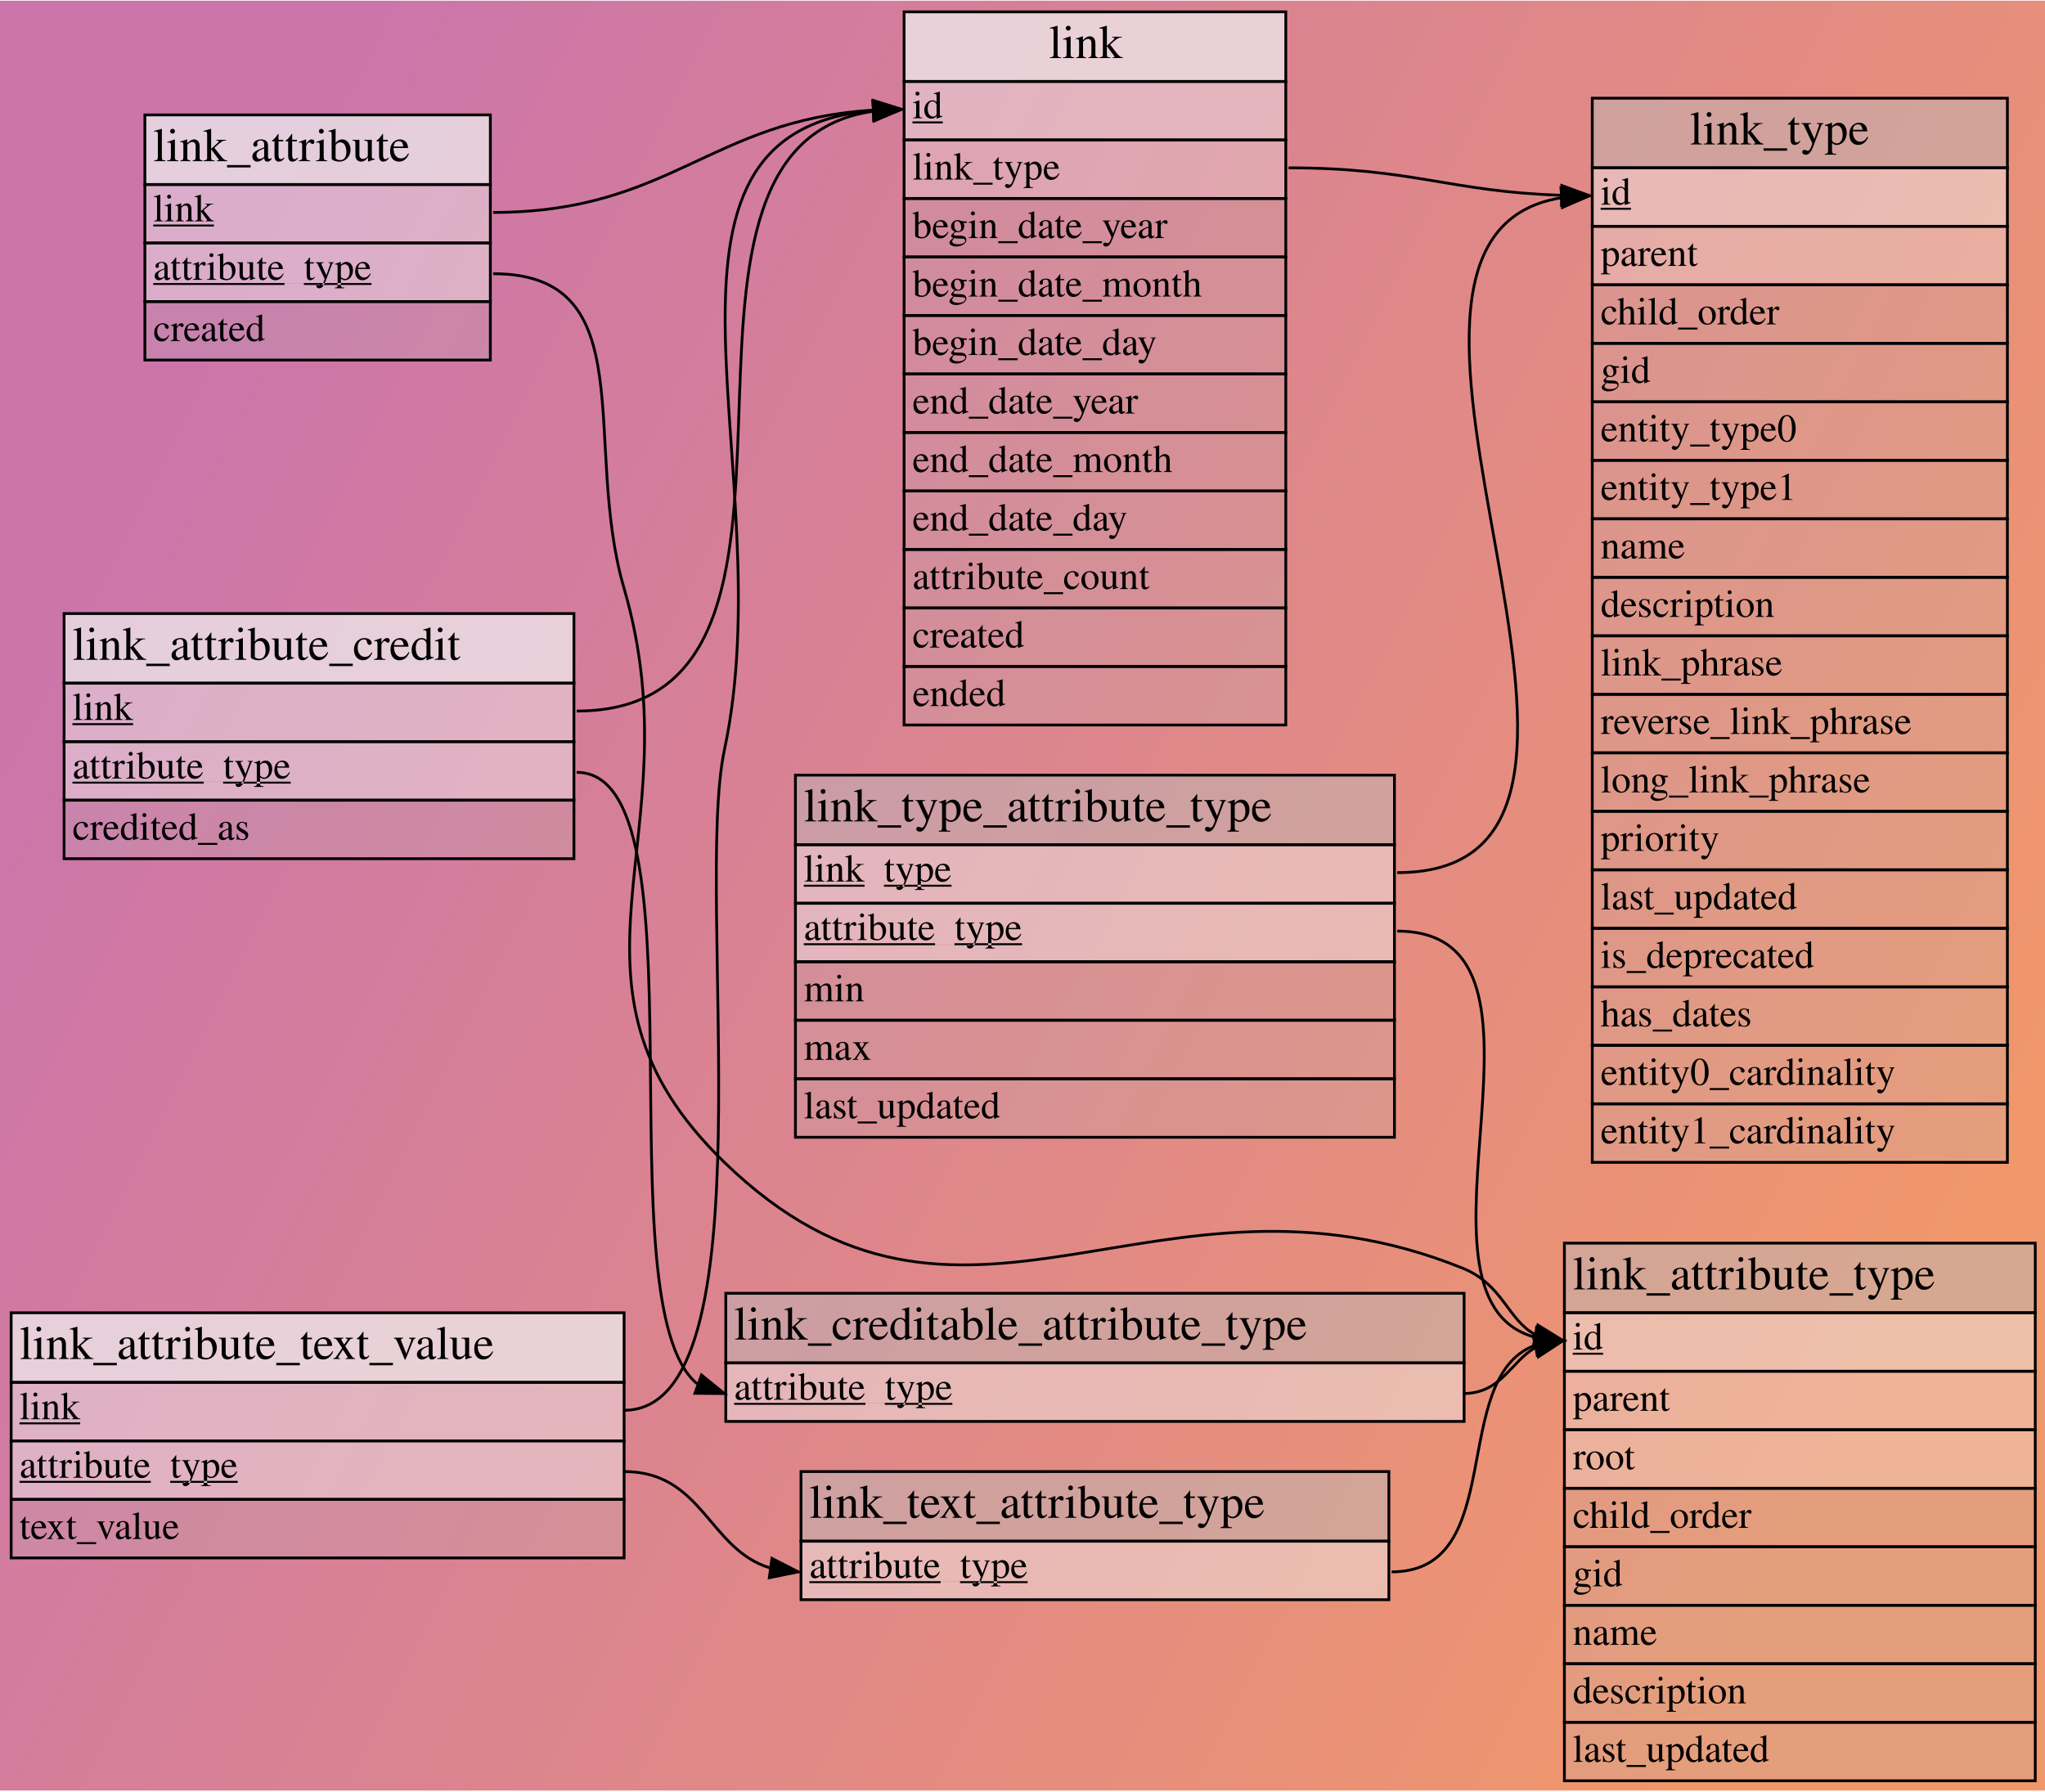
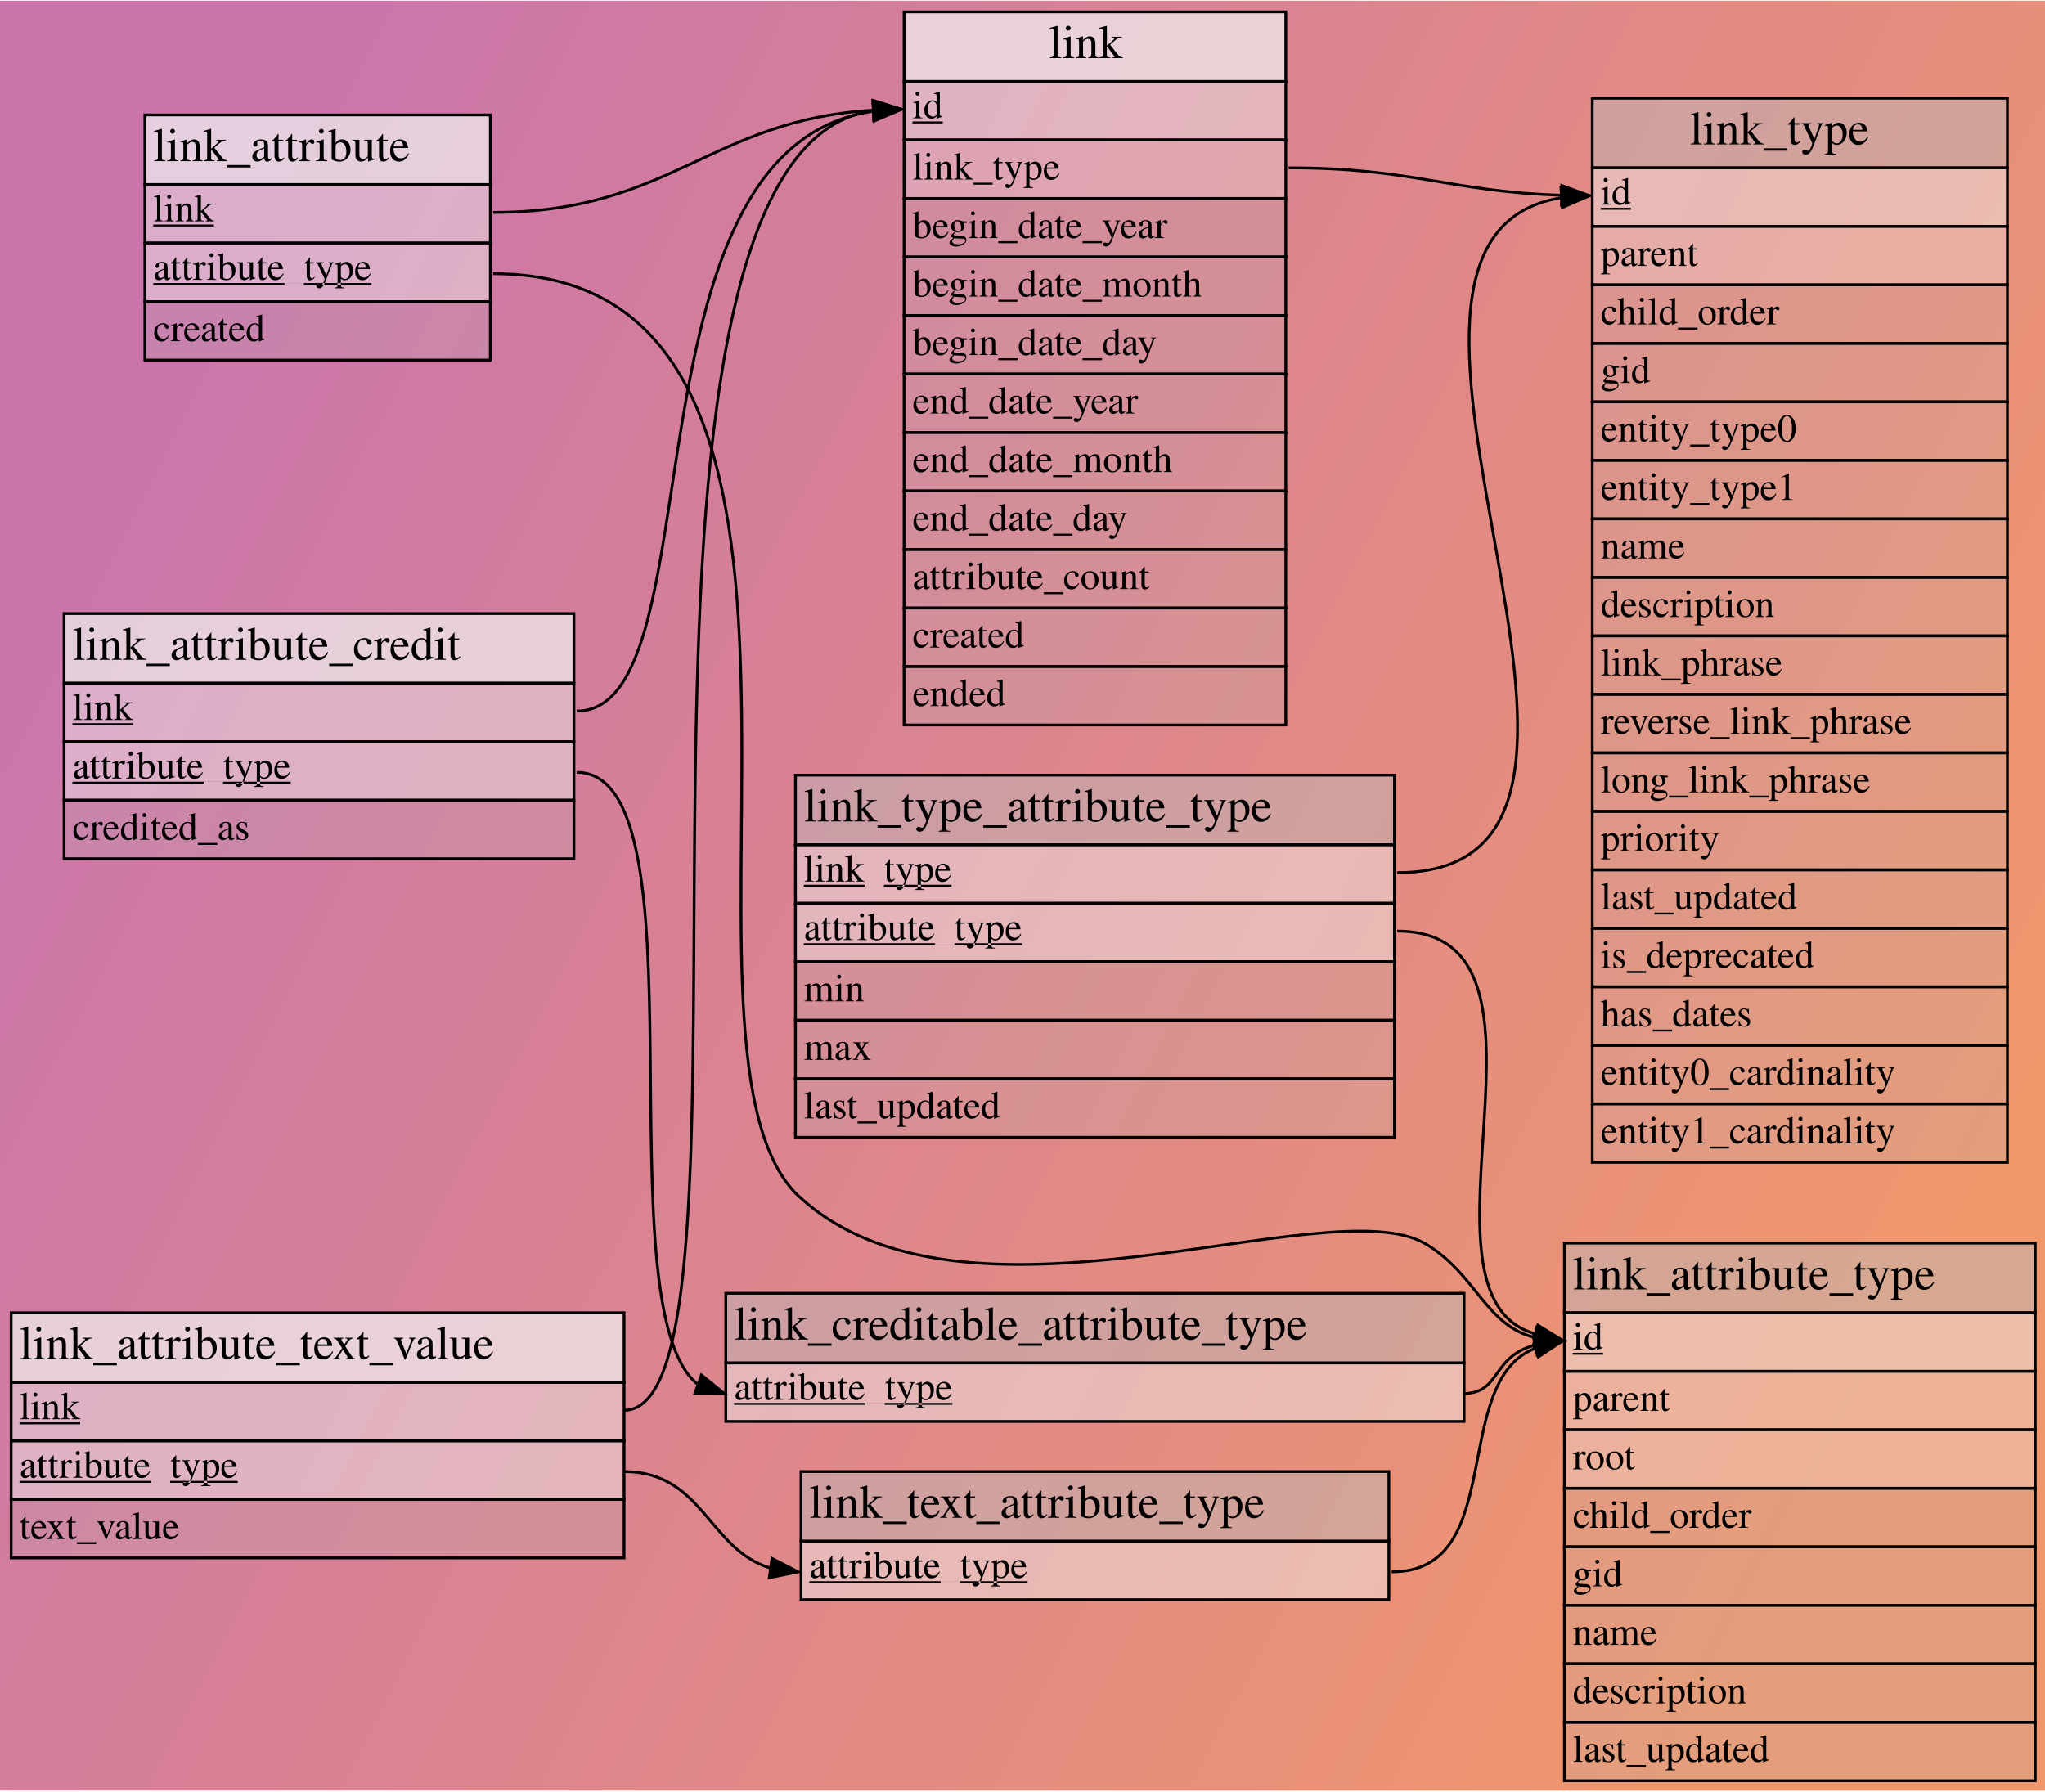
- <svg xmlns="http://www.w3.org/2000/svg" xmlns:xlink="http://www.w3.org/1999/xlink" width="734pt" height="643pt" viewBox="0 0 734 642.5">
+ <svg xmlns="http://www.w3.org/2000/svg" xmlns:xlink="http://www.w3.org/1999/xlink" width="734pt" height="643pt" version="1.1" viewBox="0 0 734 642.5">
  <g class="graph" transform="scale(1) translate(4 638.5)">
    <a xlink:title="Tables for relationship properties">
      <defs>
        <linearGradient id="l_0" x1="45.17" x2="680.83" y1="-477.88" y2="-156.62" gradientUnits="userSpaceOnUse">
          <stop stop-color="#cb75ab" offset="0" />
          <stop stop-color="#f0976c" offset="1" />
        </linearGradient>
      </defs>
      <polygon points="-4 4 -4 -638.5 730 -638.5 730 4" fill="url(#l_0)" stroke="transparent" />
    </a>
    <g class="node">
      <polygon points="320.5 -609.5 320.5 -634.5 457.5 -634.5 457.5 -609.5" fill="#eee" fill-opacity=".733" stroke="transparent" />
      <polygon points="320.5 -609.5 320.5 -634.5 457.5 -634.5 457.5 -609.5" fill="none" stroke="#000" />
      <text x="372.5" y="-617.9" font-family="Times,serif" font-size="17">link</text>
      <polygon points="320.5 -588.5 320.5 -609.5 457.5 -609.5 457.5 -588.5" fill="#eee" fill-opacity=".467" stroke="transparent" />
      <polygon points="320.5 -588.5 320.5 -609.5 457.5 -609.5 457.5 -588.5" fill="none" stroke="#000" />
      <text x="323.5" y="-596.3" font-family="Times,serif" font-size="14" text-decoration="underline">id</text>
      <polygon points="320.5 -567.5 320.5 -588.5 457.5 -588.5 457.5 -567.5" fill="#eee" fill-opacity=".333" stroke="transparent" />
      <polygon points="320.5 -567.5 320.5 -588.5 457.5 -588.5 457.5 -567.5" fill="none" stroke="#000" />
      <text x="323.5" y="-574.3" font-family="Times,serif" font-size="14">link_type</text>
      <polygon points="320.5 -546.5 320.5 -567.5 457.5 -567.5 457.5 -546.5" fill="#bbb" fill-opacity=".2" stroke="transparent" />
      <polygon points="320.5 -546.5 320.5 -567.5 457.5 -567.5 457.5 -546.5" fill="none" stroke="#000" />
      <text x="323.5" y="-553.3" font-family="Times,serif" font-size="14">begin_date_year</text>
      <polygon points="320.5 -525.5 320.5 -546.5 457.5 -546.5 457.5 -525.5" fill="#bbb" fill-opacity=".2" stroke="transparent" />
      <polygon points="320.5 -525.5 320.5 -546.5 457.5 -546.5 457.5 -525.5" fill="none" stroke="#000" />
      <text x="323.5" y="-532.3" font-family="Times,serif" font-size="14">begin_date_month</text>
      <polygon points="320.5 -504.5 320.5 -525.5 457.5 -525.5 457.5 -504.5" fill="#bbb" fill-opacity=".2" stroke="transparent" />
      <polygon points="320.5 -504.5 320.5 -525.5 457.5 -525.5 457.5 -504.5" fill="none" stroke="#000" />
      <text x="323.5" y="-511.3" font-family="Times,serif" font-size="14">begin_date_day</text>
      <polygon points="320.5 -483.5 320.5 -504.5 457.5 -504.5 457.5 -483.5" fill="#bbb" fill-opacity=".2" stroke="transparent" />
      <polygon points="320.5 -483.5 320.5 -504.5 457.5 -504.5 457.5 -483.5" fill="none" stroke="#000" />
      <text x="323.5" y="-490.3" font-family="Times,serif" font-size="14">end_date_year</text>
      <polygon points="320.5 -462.5 320.5 -483.5 457.5 -483.5 457.5 -462.5" fill="#bbb" fill-opacity=".2" stroke="transparent" />
      <polygon points="320.5 -462.5 320.5 -483.5 457.5 -483.5 457.5 -462.5" fill="none" stroke="#000" />
      <text x="323.5" y="-469.3" font-family="Times,serif" font-size="14">end_date_month</text>
      <polygon points="320.5 -441.5 320.5 -462.5 457.5 -462.5 457.5 -441.5" fill="#bbb" fill-opacity=".2" stroke="transparent" />
      <polygon points="320.5 -441.5 320.5 -462.5 457.5 -462.5 457.5 -441.5" fill="none" stroke="#000" />
      <text x="323.5" y="-448.3" font-family="Times,serif" font-size="14">end_date_day</text>
      <polygon points="320.5 -420.5 320.5 -441.5 457.5 -441.5 457.5 -420.5" fill="#bbb" fill-opacity=".2" stroke="transparent" />
      <polygon points="320.5 -420.5 320.5 -441.5 457.5 -441.5 457.5 -420.5" fill="none" stroke="#000" />
      <text x="323.5" y="-427.3" font-family="Times,serif" font-size="14">attribute_count</text>
      <polygon points="320.5 -399.5 320.5 -420.5 457.5 -420.5 457.5 -399.5" fill="#bbb" fill-opacity=".2" stroke="transparent" />
      <polygon points="320.5 -399.5 320.5 -420.5 457.5 -420.5 457.5 -399.5" fill="none" stroke="#000" />
      <text x="323.5" y="-406.3" font-family="Times,serif" font-size="14">created</text>
      <polygon points="320.5 -378.5 320.5 -399.5 457.5 -399.5 457.5 -378.5" fill="#bbb" fill-opacity=".2" stroke="transparent" />
      <polygon points="320.5 -378.5 320.5 -399.5 457.5 -399.5 457.5 -378.5" fill="none" stroke="#000" />
      <text x="323.5" y="-385.3" font-family="Times,serif" font-size="14">ended</text>
    </g>
    <g class="node">
      <polygon points="567.5 -578.5 567.5 -603.5 716.5 -603.5 716.5 -578.5" fill="#bbb" fill-opacity=".467" stroke="transparent" />
      <polygon points="567.5 -578.5 567.5 -603.5 716.5 -603.5 716.5 -578.5" fill="none" stroke="#000" />
      <text x="602.5" y="-586.9" font-family="Times,serif" font-size="17">link_type</text>
      <polygon points="567.5 -557.5 567.5 -578.5 716.5 -578.5 716.5 -557.5" fill="#eee" fill-opacity=".467" stroke="transparent" />
      <polygon points="567.5 -557.5 567.5 -578.5 716.5 -578.5 716.5 -557.5" fill="none" stroke="#000" />
      <text x="570.5" y="-565.3" font-family="Times,serif" font-size="14" text-decoration="underline">id</text>
      <polygon points="567.5 -536.5 567.5 -557.5 716.5 -557.5 716.5 -536.5" fill="#eee" fill-opacity=".333" stroke="transparent" />
      <polygon points="567.5 -536.5 567.5 -557.5 716.5 -557.5 716.5 -536.5" fill="none" stroke="#000" />
      <text x="570.5" y="-543.3" font-family="Times,serif" font-size="14">parent</text>
      <polygon points="567.5 -515.5 567.5 -536.5 716.5 -536.5 716.5 -515.5" fill="#bbb" fill-opacity=".2" stroke="transparent" />
      <polygon points="567.5 -515.5 567.5 -536.5 716.5 -536.5 716.5 -515.5" fill="none" stroke="#000" />
      <text x="570.5" y="-522.3" font-family="Times,serif" font-size="14">child_order</text>
      <polygon points="567.5 -494.5 567.5 -515.5 716.5 -515.5 716.5 -494.5" fill="#bbb" fill-opacity=".2" stroke="transparent" />
      <polygon points="567.5 -494.5 567.5 -515.5 716.5 -515.5 716.5 -494.5" fill="none" stroke="#000" />
      <text x="570.5" y="-501.3" font-family="Times,serif" font-size="14">gid</text>
      <polygon points="567.5 -473.5 567.5 -494.5 716.5 -494.5 716.5 -473.5" fill="#bbb" fill-opacity=".2" stroke="transparent" />
      <polygon points="567.5 -473.5 567.5 -494.5 716.5 -494.5 716.5 -473.5" fill="none" stroke="#000" />
      <text x="570.5" y="-480.3" font-family="Times,serif" font-size="14">entity_type0</text>
      <polygon points="567.5 -452.5 567.5 -473.5 716.5 -473.5 716.5 -452.5" fill="#bbb" fill-opacity=".2" stroke="transparent" />
      <polygon points="567.5 -452.5 567.5 -473.5 716.5 -473.5 716.5 -452.5" fill="none" stroke="#000" />
      <text x="570.5" y="-459.3" font-family="Times,serif" font-size="14">entity_type1</text>
      <polygon points="567.5 -431.5 567.5 -452.5 716.5 -452.5 716.5 -431.5" fill="#bbb" fill-opacity=".2" stroke="transparent" />
      <polygon points="567.5 -431.5 567.5 -452.5 716.5 -452.5 716.5 -431.5" fill="none" stroke="#000" />
      <text x="570.5" y="-438.3" font-family="Times,serif" font-size="14">name</text>
      <polygon points="567.5 -410.5 567.5 -431.5 716.5 -431.5 716.5 -410.5" fill="#bbb" fill-opacity=".2" stroke="transparent" />
      <polygon points="567.5 -410.5 567.5 -431.5 716.5 -431.5 716.5 -410.5" fill="none" stroke="#000" />
      <text x="570.5" y="-417.3" font-family="Times,serif" font-size="14">description</text>
      <polygon points="567.5 -389.5 567.5 -410.5 716.5 -410.5 716.5 -389.5" fill="#bbb" fill-opacity=".2" stroke="transparent" />
      <polygon points="567.5 -389.5 567.5 -410.5 716.5 -410.5 716.5 -389.5" fill="none" stroke="#000" />
      <text x="570.5" y="-396.3" font-family="Times,serif" font-size="14">link_phrase</text>
      <polygon points="567.5 -368.5 567.5 -389.5 716.5 -389.5 716.5 -368.5" fill="#bbb" fill-opacity=".2" stroke="transparent" />
      <polygon points="567.5 -368.5 567.5 -389.5 716.5 -389.5 716.5 -368.5" fill="none" stroke="#000" />
      <text x="570.5" y="-375.3" font-family="Times,serif" font-size="14">reverse_link_phrase</text>
      <polygon points="567.5 -347.5 567.5 -368.5 716.5 -368.5 716.5 -347.5" fill="#bbb" fill-opacity=".2" stroke="transparent" />
      <polygon points="567.5 -347.5 567.5 -368.5 716.5 -368.5 716.5 -347.5" fill="none" stroke="#000" />
      <text x="570.5" y="-354.3" font-family="Times,serif" font-size="14">long_link_phrase</text>
      <polygon points="567.5 -326.5 567.5 -347.5 716.5 -347.5 716.5 -326.5" fill="#bbb" fill-opacity=".2" stroke="transparent" />
      <polygon points="567.5 -326.5 567.5 -347.5 716.5 -347.5 716.5 -326.5" fill="none" stroke="#000" />
      <text x="570.5" y="-333.3" font-family="Times,serif" font-size="14">priority</text>
      <polygon points="567.5 -305.5 567.5 -326.5 716.5 -326.5 716.5 -305.5" fill="#bbb" fill-opacity=".2" stroke="transparent" />
      <polygon points="567.5 -305.5 567.5 -326.5 716.5 -326.5 716.5 -305.5" fill="none" stroke="#000" />
      <text x="570.5" y="-312.3" font-family="Times,serif" font-size="14">last_updated</text>
      <polygon points="567.5 -284.5 567.5 -305.5 716.5 -305.5 716.5 -284.5" fill="#bbb" fill-opacity=".2" stroke="transparent" />
      <polygon points="567.5 -284.5 567.5 -305.5 716.5 -305.5 716.5 -284.5" fill="none" stroke="#000" />
      <text x="570.5" y="-291.3" font-family="Times,serif" font-size="14">is_deprecated</text>
      <polygon points="567.5 -263.5 567.5 -284.5 716.5 -284.5 716.5 -263.5" fill="#bbb" fill-opacity=".2" stroke="transparent" />
      <polygon points="567.5 -263.5 567.5 -284.5 716.5 -284.5 716.5 -263.5" fill="none" stroke="#000" />
      <text x="570.5" y="-270.3" font-family="Times,serif" font-size="14">has_dates</text>
      <polygon points="567.5 -242.5 567.5 -263.5 716.5 -263.5 716.5 -242.5" fill="#bbb" fill-opacity=".2" stroke="transparent" />
      <polygon points="567.5 -242.5 567.5 -263.5 716.5 -263.5 716.5 -242.5" fill="none" stroke="#000" />
      <text x="570.5" y="-249.3" font-family="Times,serif" font-size="14">entity0_cardinality</text>
      <polygon points="567.5 -221.5 567.5 -242.5 716.5 -242.5 716.5 -221.5" fill="#bbb" fill-opacity=".2" stroke="transparent" />
      <polygon points="567.5 -221.5 567.5 -242.5 716.5 -242.5 716.5 -221.5" fill="none" stroke="#000" />
      <text x="570.5" y="-228.3" font-family="Times,serif" font-size="14">entity1_cardinality</text>
    </g>
    <g class="edge">
      <path d="m458.5-578.5c44.63 0 57.87 8.57 97.84 9.84" fill="none" stroke="#000" />
      <polygon points="556.56 -572.15 566.5 -568.5 556.45 -565.16" stroke="#000" />
    </g>
    <g class="node">
      <polygon points="48 -572.5 48 -597.5 172 -597.5 172 -572.5" fill="#eee" fill-opacity=".733" stroke="transparent" />
      <polygon points="48 -572.5 48 -597.5 172 -597.5 172 -572.5" fill="none" stroke="#000" />
      <text x="51" y="-580.9" font-family="Times,serif" font-size="17">link_attribute</text>
      <polygon points="48 -551.5 48 -572.5 172 -572.5 172 -551.5" fill="#eee" fill-opacity=".467" stroke="transparent" />
      <polygon points="48 -551.5 48 -572.5 172 -572.5 172 -551.5" fill="none" stroke="#000" />
      <text x="51" y="-559.3" font-family="Times,serif" font-size="14" text-decoration="underline">link</text>
      <polygon points="48 -530.5 48 -551.5 172 -551.5 172 -530.5" fill="#eee" fill-opacity=".467" stroke="transparent" />
      <polygon points="48 -530.5 48 -551.5 172 -551.5 172 -530.5" fill="none" stroke="#000" />
      <text x="51" y="-538.3" font-family="Times,serif" font-size="14" text-decoration="underline">attribute_type</text>
      <polygon points="48 -509.5 48 -530.5 172 -530.5 172 -509.5" fill="#bbb" fill-opacity=".2" stroke="transparent" />
      <polygon points="48 -509.5 48 -530.5 172 -530.5 172 -509.5" fill="none" stroke="#000" />
      <text x="51" y="-516.3" font-family="Times,serif" font-size="14">created</text>
    </g>
    <g class="edge">
      <path d="m173-562.5c63.61 0 77.91-33.2 136.32-36.7" fill="none" stroke="#000" />
      <polygon points="309.4 -602.71 319.5 -599.5 309.61 -595.71" stroke="#000" />
    </g>
    <g class="node">
      <polygon points="557.5 -167.5 557.5 -192.5 726.5 -192.5 726.5 -167.5" fill="#bbb" fill-opacity=".467" stroke="transparent" />
      <polygon points="557.5 -167.5 557.5 -192.5 726.5 -192.5 726.5 -167.5" fill="none" stroke="#000" />
      <text x="560.5" y="-175.9" font-family="Times,serif" font-size="17">link_attribute_type</text>
      <polygon points="557.5 -146.5 557.5 -167.5 726.5 -167.5 726.5 -146.5" fill="#eee" fill-opacity=".467" stroke="transparent" />
      <polygon points="557.5 -146.5 557.5 -167.5 726.5 -167.5 726.5 -146.5" fill="none" stroke="#000" />
      <text x="560.5" y="-154.3" font-family="Times,serif" font-size="14" text-decoration="underline">id</text>
      <polygon points="557.5 -125.5 557.5 -146.5 726.5 -146.5 726.5 -125.5" fill="#eee" fill-opacity=".333" stroke="transparent" />
      <polygon points="557.5 -125.5 557.5 -146.5 726.5 -146.5 726.5 -125.5" fill="none" stroke="#000" />
      <text x="560.5" y="-132.3" font-family="Times,serif" font-size="14">parent</text>
      <polygon points="557.5 -104.5 557.5 -125.5 726.5 -125.5 726.5 -104.5" fill="#eee" fill-opacity=".333" stroke="transparent" />
      <polygon points="557.5 -104.5 557.5 -125.5 726.5 -125.5 726.5 -104.5" fill="none" stroke="#000" />
      <text x="560.5" y="-111.3" font-family="Times,serif" font-size="14">root</text>
      <polygon points="557.5 -83.5 557.5 -104.5 726.5 -104.5 726.5 -83.5" fill="#bbb" fill-opacity=".2" stroke="transparent" />
      <polygon points="557.5 -83.5 557.5 -104.5 726.5 -104.5 726.5 -83.5" fill="none" stroke="#000" />
      <text x="560.5" y="-90.3" font-family="Times,serif" font-size="14">child_order</text>
      <polygon points="557.5 -62.5 557.5 -83.5 726.5 -83.5 726.5 -62.5" fill="#bbb" fill-opacity=".2" stroke="transparent" />
      <polygon points="557.5 -62.5 557.5 -83.5 726.5 -83.5 726.5 -62.5" fill="none" stroke="#000" />
      <text x="560.5" y="-69.3" font-family="Times,serif" font-size="14">gid</text>
      <polygon points="557.5 -41.5 557.5 -62.5 726.5 -62.5 726.5 -41.5" fill="#bbb" fill-opacity=".2" stroke="transparent" />
      <polygon points="557.5 -41.5 557.5 -62.5 726.5 -62.5 726.5 -41.5" fill="none" stroke="#000" />
      <text x="560.5" y="-48.3" font-family="Times,serif" font-size="14">name</text>
      <polygon points="557.5 -20.5 557.5 -41.5 726.5 -41.5 726.5 -20.5" fill="#bbb" fill-opacity=".2" stroke="transparent" />
      <polygon points="557.5 -20.5 557.5 -41.5 726.5 -41.5 726.5 -20.5" fill="none" stroke="#000" />
      <text x="560.5" y="-27.3" font-family="Times,serif" font-size="14">description</text>
      <polygon points="557.5 0.5 557.5 -20.5 726.5 -20.5 726.5 0.5" fill="#bbb" fill-opacity=".2" stroke="transparent" />
      <polygon points="557.5 0.5 557.5 -20.5 726.5 -20.5 726.5 0.5" fill="none" stroke="#000" />
      <text x="560.5" y="-6.3" font-family="Times,serif" font-size="14">last_updated</text>
    </g>
    <g class="edge">
-       <path d="m173-540.5c54.39 0 31.78 60.78 47 113 26.01 89.23-30.72 141.29 36 206 85.41 82.84 154.68-6.57 265 38 14.44 5.83 16.22 18.65 26.02 23.8" fill="none" stroke="#000" />
+       <path d="m173-540.5c146.21 0 54.718 274.47 108.56 330.06 59.081 57.303 191.3-2.558 226.17 18.234 18.268 10.887 21.284 29.258 39.393 33.668" fill="none" stroke="#000" />
      <polygon points="547.99 -163.07 557 -157.5 546.48 -156.24" stroke="#000" />
    </g>
    <g class="node">
      <polygon points="19 -393.5 19 -418.5 202 -418.5 202 -393.5" fill="#eee" fill-opacity=".733" stroke="transparent" />
      <polygon points="19 -393.5 19 -418.5 202 -418.5 202 -393.5" fill="none" stroke="#000" />
      <text x="22" y="-401.9" font-family="Times,serif" font-size="17">link_attribute_credit</text>
      <polygon points="19 -372.5 19 -393.5 202 -393.5 202 -372.5" fill="#eee" fill-opacity=".467" stroke="transparent" />
      <polygon points="19 -372.5 19 -393.5 202 -393.5 202 -372.5" fill="none" stroke="#000" />
      <text x="22" y="-380.3" font-family="Times,serif" font-size="14" text-decoration="underline">link</text>
      <polygon points="19 -351.5 19 -372.5 202 -372.5 202 -351.5" fill="#eee" fill-opacity=".467" stroke="transparent" />
      <polygon points="19 -351.5 19 -372.5 202 -372.5 202 -351.5" fill="none" stroke="#000" />
      <text x="22" y="-359.3" font-family="Times,serif" font-size="14" text-decoration="underline">attribute_type</text>
      <polygon points="19 -330.5 19 -351.5 202 -351.5 202 -330.5" fill="#bbb" fill-opacity=".2" stroke="transparent" />
      <polygon points="19 -330.5 19 -351.5 202 -351.5 202 -330.5" fill="none" stroke="#000" />
      <text x="22" y="-337.3" font-family="Times,serif" font-size="14">credited_as</text>
    </g>
    <g class="edge">
-       <path d="m203-383.5c105.45 0 13.94-201.89 106.32-215.3" fill="none" stroke="#000" />
+       <path d="m203-383.5c51.06 0 13.94-201.89 106.32-215.3" fill="none" stroke="#000" />
      <polygon points="309.28 -602.31 319.5 -599.5 309.76 -595.32" stroke="#000" />
    </g>
    <g class="node">
      <polygon points="256.5 -149.5 256.5 -174.5 521.5 -174.5 521.5 -149.5" fill="#bbb" fill-opacity=".467" stroke="transparent" />
      <polygon points="256.5 -149.5 256.5 -174.5 521.5 -174.5 521.5 -149.5" fill="none" stroke="#000" />
      <text x="259.5" y="-157.9" font-family="Times,serif" font-size="17">link_creditable_attribute_type</text>
      <polygon points="256.5 -128.5 256.5 -149.5 521.5 -149.5 521.5 -128.5" fill="#eee" fill-opacity=".467" stroke="transparent" />
      <polygon points="256.5 -128.5 256.5 -149.5 521.5 -149.5 521.5 -128.5" fill="none" stroke="#000" />
      <text x="259.5" y="-136.3" font-family="Times,serif" font-size="14" text-decoration="underline">attribute_type</text>
    </g>
    <g class="edge">
      <path d="m203-361.5c47.16 0 8.77 191.13 43.23 219.5" fill="none" stroke="#000" />
      <polygon points="247.77 -145.17 256 -138.5 245.41 -138.58" stroke="#000" />
    </g>
    <g class="node">
      <polygon points="0 -142.5 0 -167.5 220 -167.5 220 -142.5" fill="#eee" fill-opacity=".733" stroke="transparent" />
      <polygon points="0 -142.5 0 -167.5 220 -167.5 220 -142.5" fill="none" stroke="#000" />
      <text x="3" y="-150.9" font-family="Times,serif" font-size="17">link_attribute_text_value</text>
      <polygon points="0 -121.5 0 -142.5 220 -142.5 220 -121.5" fill="#eee" fill-opacity=".467" stroke="transparent" />
      <polygon points="0 -121.5 0 -142.5 220 -142.5 220 -121.5" fill="none" stroke="#000" />
      <text x="3" y="-129.3" font-family="Times,serif" font-size="14" text-decoration="underline">link</text>
      <polygon points="0 -100.5 0 -121.5 220 -121.5 220 -100.5" fill="#eee" fill-opacity=".467" stroke="transparent" />
      <polygon points="0 -100.5 0 -121.5 220 -121.5 220 -100.5" fill="none" stroke="#000" />
      <text x="3" y="-108.3" font-family="Times,serif" font-size="14" text-decoration="underline">attribute_type</text>
      <polygon points="0 -79.5 0 -100.5 220 -100.5 220 -79.5" fill="#bbb" fill-opacity=".2" stroke="transparent" />
      <polygon points="0 -79.5 0 -100.5 220 -100.5 220 -79.5" fill="none" stroke="#000" />
      <text x="3" y="-86.3" font-family="Times,serif" font-size="14">text_value</text>
    </g>
    <g class="edge">
-       <path d="m220-132.5c53.27 0 24.89-184.9 36-237 21.38-100.27-38.35-221.64 53.49-229.59" fill="none" stroke="#000" />
+       <path d="m220-132.5c57.438 0-19.133-451.36 89.49-466.59" fill="none" stroke="#000" />
      <polygon points="309.36 -602.59 319.5 -599.5 309.65 -595.59" stroke="#000" />
    </g>
    <g class="node">
      <polygon points="283.5 -85.5 283.5 -110.5 494.5 -110.5 494.5 -85.5" fill="#bbb" fill-opacity=".467" stroke="transparent" />
      <polygon points="283.5 -85.5 283.5 -110.5 494.5 -110.5 494.5 -85.5" fill="none" stroke="#000" />
      <text x="286.5" y="-93.9" font-family="Times,serif" font-size="17">link_text_attribute_type</text>
      <polygon points="283.5 -64.5 283.5 -85.5 494.5 -85.5 494.5 -64.5" fill="#eee" fill-opacity=".467" stroke="transparent" />
      <polygon points="283.5 -64.5 283.5 -85.5 494.5 -85.5 494.5 -64.5" fill="none" stroke="#000" />
      <text x="286.5" y="-72.3" font-family="Times,serif" font-size="14" text-decoration="underline">attribute_type</text>
    </g>
    <g class="edge">
      <path d="m220-110.5c28.3 0 30.36 28.06 52.51 34.63" fill="none" stroke="#000" />
      <polygon points="273.07 -79.32 282.5 -74.5 272.12 -72.39" stroke="#000" />
    </g>
    <g class="edge">
-       <path d="m521-138.5c13.99 0 17.05-11.37 26.09-16.52" fill="none" stroke="#000" />
+       <path d="m521-138.5c13.99 0 9.954-13.122 25.9-17.394" fill="none" stroke="#000" />
      <polygon points="546.45 -158.46 557 -157.5 548.15 -151.67" stroke="#000" />
    </g>
    <g class="edge">
-       <path d="m495.5-74.5c41.97 0 20.24-69.35 51.26-81.27" fill="none" stroke="#000" />
+       <path d="m495.5-74.5c41.97 0 20.506-68.324 51.526-80.244" fill="none" stroke="#000" />
      <polygon points="546.56 -159.28 557 -157.5 547.72 -152.38" stroke="#000" />
    </g>
    <g class="node">
      <polygon points="281.5 -335.5 281.5 -360.5 496.5 -360.5 496.5 -335.5" fill="#bbb" fill-opacity=".467" stroke="transparent" />
      <polygon points="281.5 -335.5 281.5 -360.5 496.5 -360.5 496.5 -335.5" fill="none" stroke="#000" />
      <text x="284.5" y="-343.9" font-family="Times,serif" font-size="17">link_type_attribute_type</text>
      <polygon points="281.5 -314.5 281.5 -335.5 496.5 -335.5 496.5 -314.5" fill="#eee" fill-opacity=".467" stroke="transparent" />
      <polygon points="281.5 -314.5 281.5 -335.5 496.5 -335.5 496.5 -314.5" fill="none" stroke="#000" />
      <text x="284.5" y="-322.3" font-family="Times,serif" font-size="14" text-decoration="underline">link_type</text>
      <polygon points="281.5 -293.5 281.5 -314.5 496.5 -314.5 496.5 -293.5" fill="#eee" fill-opacity=".467" stroke="transparent" />
      <polygon points="281.5 -293.5 281.5 -314.5 496.5 -314.5 496.5 -293.5" fill="none" stroke="#000" />
      <text x="284.5" y="-301.3" font-family="Times,serif" font-size="14" text-decoration="underline">attribute_type</text>
      <polygon points="281.5 -272.5 281.5 -293.5 496.5 -293.5 496.5 -272.5" fill="#bbb" fill-opacity=".2" stroke="transparent" />
      <polygon points="281.5 -272.5 281.5 -293.5 496.5 -293.5 496.5 -272.5" fill="none" stroke="#000" />
      <text x="284.5" y="-279.3" font-family="Times,serif" font-size="14">min</text>
      <polygon points="281.5 -251.5 281.5 -272.5 496.5 -272.5 496.5 -251.5" fill="#bbb" fill-opacity=".2" stroke="transparent" />
      <polygon points="281.5 -251.5 281.5 -272.5 496.5 -272.5 496.5 -251.5" fill="none" stroke="#000" />
      <text x="284.5" y="-258.3" font-family="Times,serif" font-size="14">max</text>
      <polygon points="281.5 -230.5 281.5 -251.5 496.5 -251.5 496.5 -230.5" fill="#bbb" fill-opacity=".2" stroke="transparent" />
      <polygon points="281.5 -230.5 281.5 -251.5 496.5 -251.5 496.5 -230.5" fill="none" stroke="#000" />
      <text x="284.5" y="-237.3" font-family="Times,serif" font-size="14">last_updated</text>
    </g>
    <g class="edge">
-       <path d="m497.5-304.5c66.63 0-2.53 131.36 49.25 145.73" fill="none" stroke="#000" />
+       <path d="m497.5-304.5c66.63 0 0.205 130.86 49.582 144.56" fill="none" stroke="#000" />
      <polygon points="547.51 -162.2 557 -157.5 546.65 -155.26" stroke="#000" />
    </g>
    <g class="edge">
      <path d="m497.5-325.5c108.65 0-33.52-227.59 58.96-242.26" fill="none" stroke="#000" />
      <polygon points="556.27 -571.25 566.5 -568.5 556.78 -564.27" stroke="#000" />
    </g>
  </g>
</svg>
